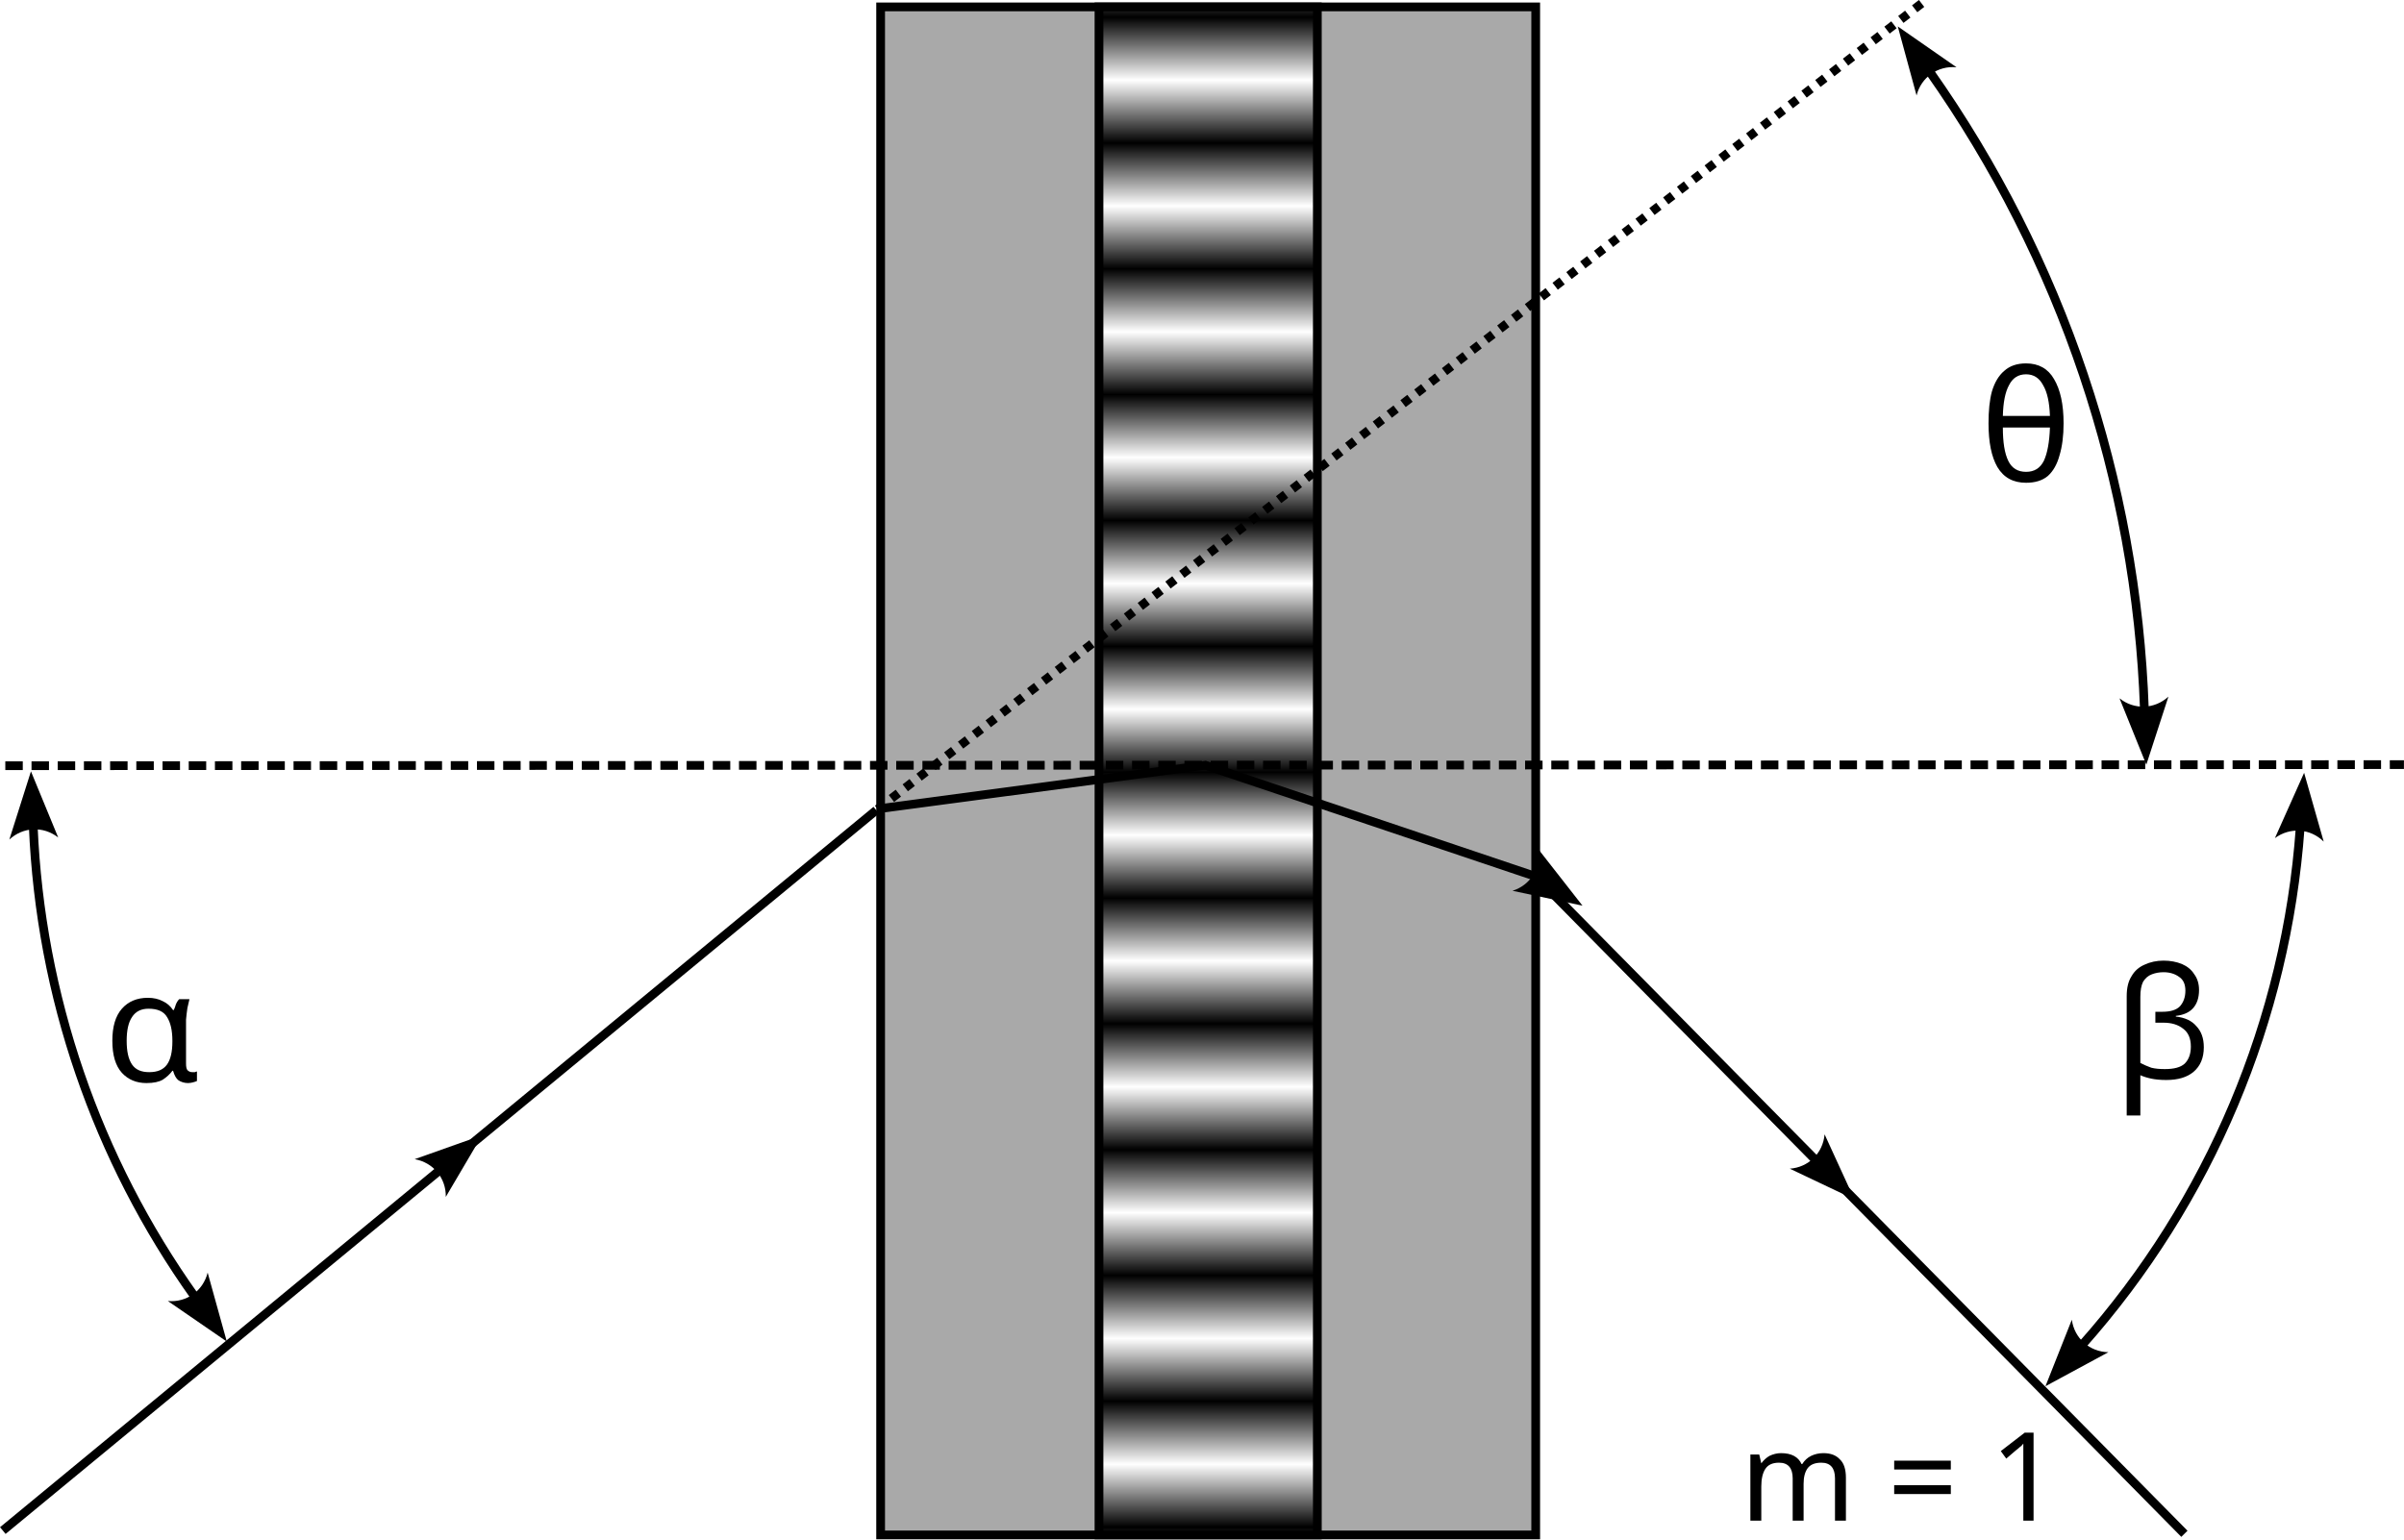
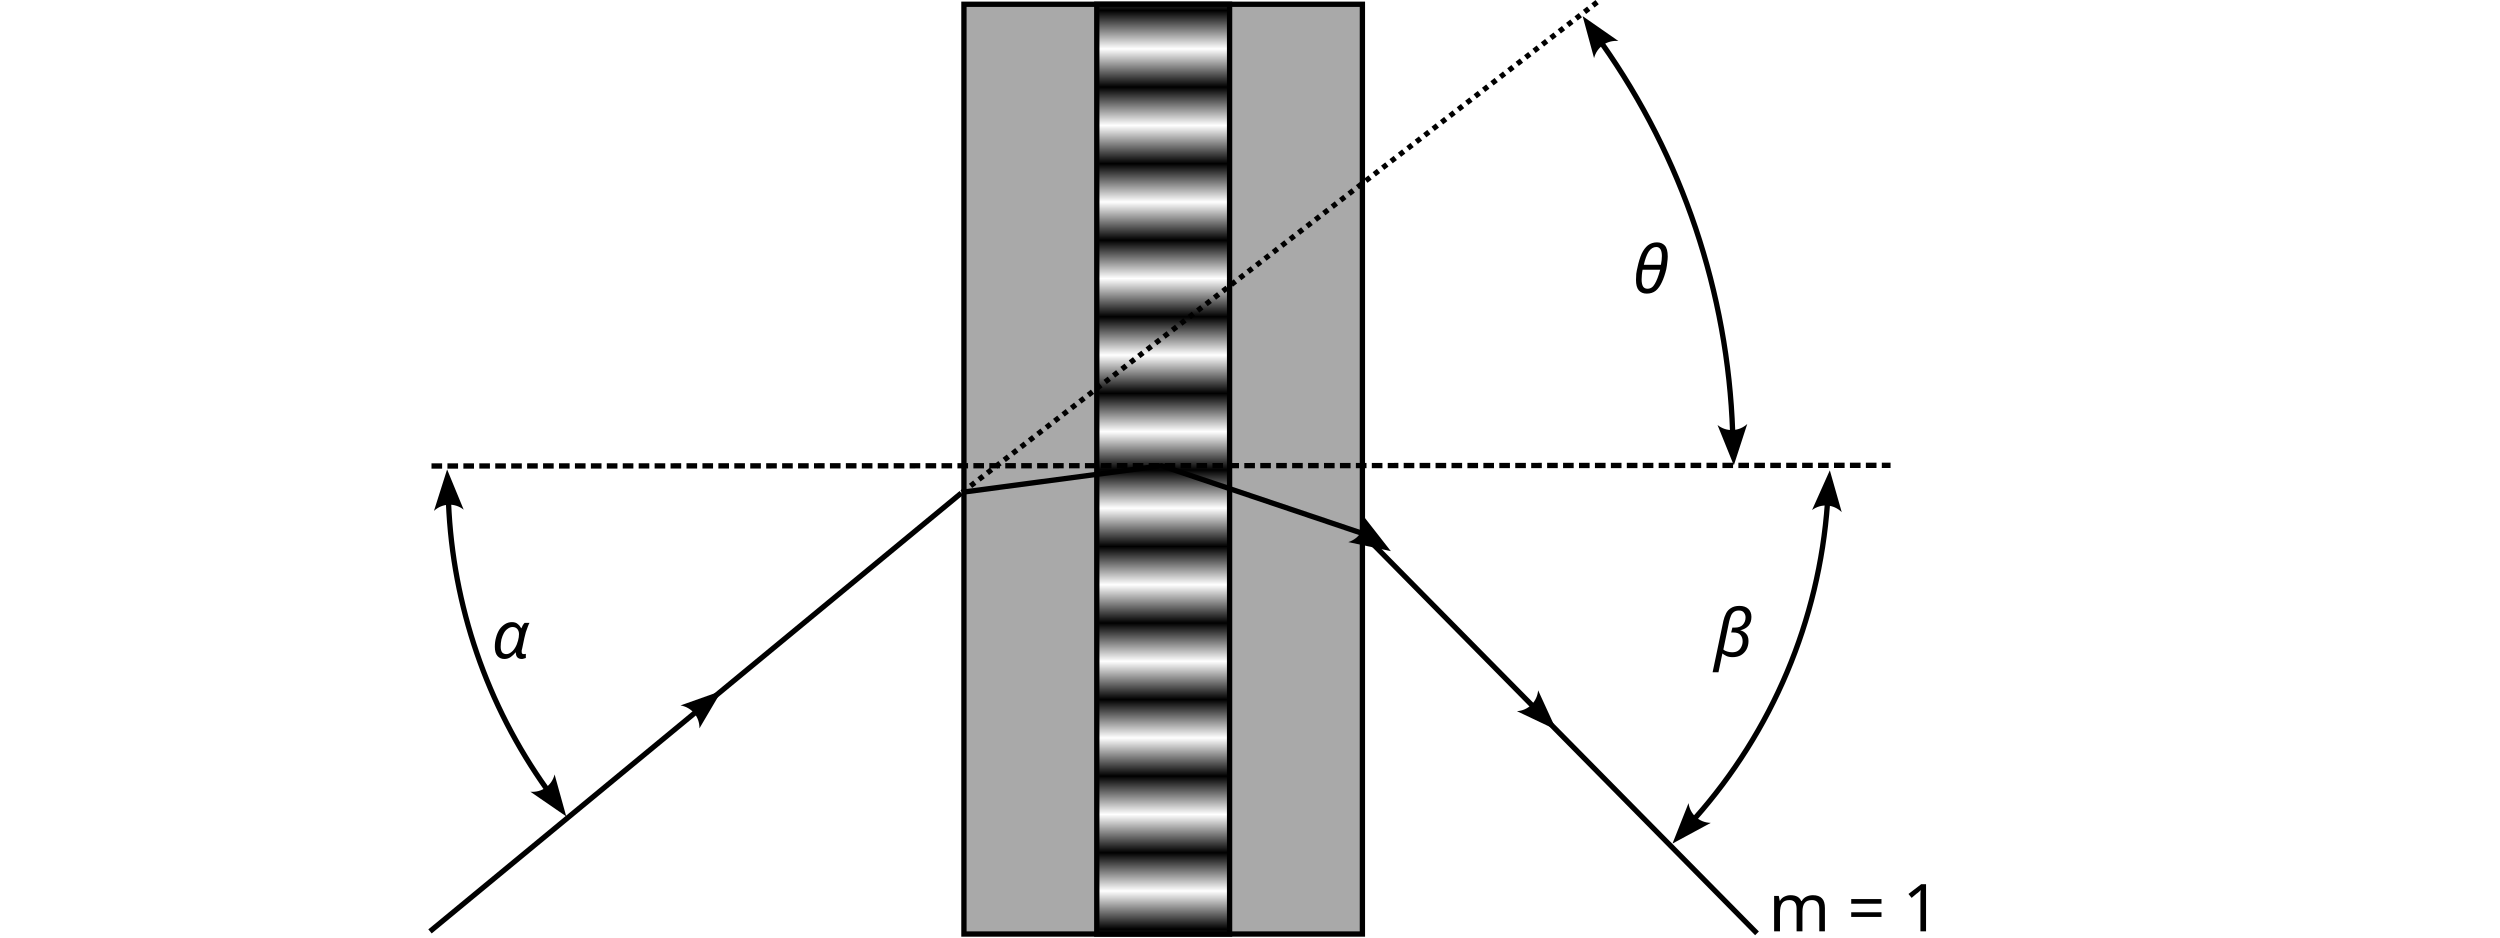
- <svg xmlns="http://www.w3.org/2000/svg" xmlns:xlink="http://www.w3.org/1999/xlink" width="5.505cm" height="3.526cm" viewBox="0 0 55.045 35.258" version="1.1" id="svg510">
+ <svg xmlns="http://www.w3.org/2000/svg" xmlns:xlink="http://www.w3.org/1999/xlink" width="160mm" height="60mm" viewBox="0 0 160 60" version="1.1" id="svg510">
  <defs id="defs507">
    <marker style="overflow:visible" id="marker13917" refX="0" refY="0" orient="auto-start-reverse" markerWidth="7.7" markerHeight="5.6" viewBox="0 0 7.7 5.6" preserveAspectRatio="xMidYMid">
      <path transform="scale(0.7)" d="M -2,-4 9,0 -2,4 c 2,-2.33 2,-5.66 0,-8 z" style="fill:context-stroke;fill-rule:evenodd;stroke:none" id="path13915" />
    </marker>
    <marker style="overflow:visible" id="marker13721" refX="0" refY="0" orient="auto-start-reverse" markerWidth="7.7" markerHeight="5.6" viewBox="0 0 7.7 5.6" preserveAspectRatio="xMidYMid">
      <path transform="scale(0.7)" d="M -2,-4 9,0 -2,4 c 2,-2.33 2,-5.66 0,-8 z" style="fill:context-stroke;fill-rule:evenodd;stroke:none" id="path13719" />
    </marker>
    <marker style="overflow:visible" id="marker11897" refX="0" refY="0" orient="auto-start-reverse" markerWidth="7.7" markerHeight="5.6" viewBox="0 0 7.7 5.6" preserveAspectRatio="xMidYMid">
      <path transform="scale(0.7)" d="M -2,-4 9,0 -2,4 c 2,-2.33 2,-5.66 0,-8 z" style="fill:context-stroke;fill-rule:evenodd;stroke:none" id="path11895" />
    </marker>
    <marker style="overflow:visible" id="marker11759" refX="0" refY="0" orient="auto-start-reverse" markerWidth="7.7" markerHeight="5.6" viewBox="0 0 7.7 5.6" preserveAspectRatio="xMidYMid">
      <path transform="scale(0.7)" d="M -2,-4 9,0 -2,4 c 2,-2.33 2,-5.66 0,-8 z" style="fill:context-stroke;fill-rule:evenodd;stroke:none" id="path11757" />
    </marker>
    <marker style="overflow:visible" id="marker9857" refX="0" refY="0" orient="auto-start-reverse" markerWidth="7.7" markerHeight="5.6" viewBox="0 0 7.7 5.6" preserveAspectRatio="xMidYMid">
      <path transform="scale(0.7)" d="M -2,-4 9,0 -2,4 c 2,-2.33 2,-5.66 0,-8 z" style="fill:context-stroke;fill-rule:evenodd;stroke:none" id="path9855" />
    </marker>
    <marker style="overflow:visible" id="marker9793" refX="0" refY="0" orient="auto-start-reverse" markerWidth="7.7" markerHeight="5.6" viewBox="0 0 7.7 5.6" preserveAspectRatio="xMidYMid">
      <path transform="scale(0.7)" d="M -2,-4 9,0 -2,4 c 2,-2.33 2,-5.66 0,-8 z" style="fill:context-stroke;fill-rule:evenodd;stroke:none" id="path9791" />
    </marker>
    <marker style="overflow:visible" id="marker8915" refX="0" refY="0" orient="auto-start-reverse" markerWidth="7.7" markerHeight="5.6" viewBox="0 0 7.7 5.6" preserveAspectRatio="xMidYMid">
      <path transform="scale(0.7)" d="M -2,-4 9,0 -2,4 c 2,-2.33 2,-5.66 0,-8 z" style="fill:context-stroke;fill-rule:evenodd;stroke:none" id="path8913" />
    </marker>
    <marker style="overflow:visible" id="Arrow2" refX="0" refY="0" orient="auto-start-reverse" markerWidth="7.7" markerHeight="5.6" viewBox="0 0 7.7 5.6" preserveAspectRatio="xMidYMid">
      <path transform="scale(0.7)" d="M -2,-4 9,0 -2,4 c 2,-2.33 2,-5.66 0,-8 z" style="fill:context-stroke;fill-rule:evenodd;stroke:none" id="arrow2L" />
    </marker>
    <linearGradient id="linearGradient3252">
      <stop style="stop-color:#ffffff;stop-opacity:1;" offset="0" id="stop3256" />
      <stop style="stop-color:#000000;stop-opacity:1;" offset="1" id="stop3258" />
    </linearGradient>
    <linearGradient id="linearGradient3252-1">
      <stop style="stop-color:#000000;stop-opacity:0;" offset="0" id="stop3250" />
      <stop style="stop-color:#000000;stop-opacity:1;" offset="1" id="stop3248" />
    </linearGradient>
-     <linearGradient xlink:href="#linearGradient3252" id="linearGradient3254" x1="50.007" y1="26.188" x2="50.007" y2="27.629" gradientUnits="userSpaceOnUse" spreadMethod="reflect" />
+     <linearGradient xlink:href="#linearGradient3252" id="linearGradient3254" x1="50.007" y1="26.188" x2="50.007" y2="27.629" gradientUnits="userSpaceOnUse" spreadMethod="reflect" gradientTransform="matrix(1.700134,0,0,1.700154,13.45296,-6.956283)" />
  </defs>
  <g id="layer1" transform="translate(-19.93636,-9.94212)">
-     <rect style="fill:#a9a9a9;fill-opacity:1;stroke:#000000;stroke-width:0.2" id="rect633" width="15" height="35" x="40.1" y="10.1" />
-     <rect style="fill:url(#linearGradient3254);fill-opacity:1;stroke:#000000;stroke-width:0.2" id="rect1189" width="5" height="35" x="45.1" y="10.1" />
-     <path style="fill:none;stroke:#000000;stroke-width:0.2;stroke-linecap:butt;stroke-linejoin:miter;stroke-dasharray:0.4, 0.2;stroke-dashoffset:0;stroke-opacity:1" d="M 20.057,27.481 74.981,27.456" id="path5634" />
-     <path style="fill:none;stroke:#000000;stroke-width:0.2;stroke-linecap:butt;stroke-linejoin:miter;stroke-dasharray:none;stroke-opacity:1;marker-mid:url(#marker13721)" d="M 20,45 30.003,36.747 40,28.5" id="path6362" />
-     <path style="fill:none;stroke:#000000;stroke-width:0.2;stroke-linecap:butt;stroke-linejoin:miter;stroke-dasharray:none;stroke-opacity:1;marker-mid:url(#marker13917)" d="m 47.514,27.463 7.589,2.556 6.41,6.498 8.441,8.557" id="path7186" />
-     <path style="fill:none;stroke:#000000;stroke-width:0.2;stroke-dasharray:none;stroke-dashoffset:0;marker-start:url(#Arrow2);marker-end:url(#marker8915)" id="path8692" d="M 24.397,39.645 A 20,20 0 0 1 20.697,28.869" />
-     <path style="fill:none;stroke:#000000;stroke-width:0.2;stroke-dasharray:none;stroke-dashoffset:0;marker-start:url(#marker9793);marker-end:url(#marker9857)" id="path9789" d="M 72.605,28.9 A 20,20 0 0 1 67.609,40.752" />
-     <text xml:space="preserve" style="font-size:3.528px;line-height:1.25;font-family:cmr10;-inkscape-font-specification:cmr10;stroke-width:0.265" x="22.322" y="34.718" id="text10817">
-       <tspan id="tspan10815" style="stroke-width:0.265" x="22.322" y="34.718">α</tspan>
+     <rect style="fill:#a9a9a9;fill-opacity:1;stroke:#000000;stroke-width:0.34" id="rect633" width="25.502" height="59.505" x="81.628" y="10.215" />
+     <rect style="fill:url(#linearGradient3254);fill-opacity:1;stroke:#000000;stroke-width:0.34" id="rect1189" width="8.501" height="59.505" x="90.129" y="10.215" />
+     <path style="fill:none;stroke:#000000;stroke-width:0.34;stroke-linecap:butt;stroke-linejoin:miter;stroke-dasharray:0.68, 0.34;stroke-dashoffset:0;stroke-opacity:1" d="m 47.552,39.766 93.38,-0.043" id="path5634" />
+     <path style="fill:none;stroke:#000000;stroke-width:0.34;stroke-linecap:butt;stroke-linejoin:miter;stroke-dasharray:none;stroke-opacity:1;marker-mid:url(#marker13721)" d="M 47.456,69.551 64.462,55.52 81.458,41.498" id="path6362" />
+     <path style="fill:none;stroke:#000000;stroke-width:0.34;stroke-linecap:butt;stroke-linejoin:miter;stroke-dasharray:none;stroke-opacity:1;marker-mid:url(#marker13917)" d="m 94.233,39.735 12.902,4.346 10.898,11.048 14.351,14.548" id="path7186" />
+     <path style="fill:none;stroke:#000000;stroke-width:0.34;stroke-dasharray:none;stroke-dashoffset:0;marker-start:url(#Arrow2);marker-end:url(#marker8915)" id="path8692" d="M 54.932,60.447 A 34.003,34.003 0 0 1 48.641,42.125" />
+     <path style="fill:none;stroke:#000000;stroke-width:0.34;stroke-dasharray:none;stroke-dashoffset:0;marker-start:url(#marker9793);marker-end:url(#marker9857)" id="path9789" d="M 136.892,42.178 A 34.003,34.003 0 0 1 128.398,62.329" />
+     <text xml:space="preserve" style="font-size:4.233px;line-height:1.25;font-family:'CMU Serif';-inkscape-font-specification:'CMU Serif Medium Italic';stroke-width:0.45;font-weight:500;font-style:italic;font-stretch:normal;font-variant:normal" x="51.403" y="52.07" id="text10817">
+       <tspan id="tspan10815" style="stroke-width:0.45;font-size:4.233px;-inkscape-font-specification:'CMU Serif Medium Italic';font-family:'CMU Serif';font-weight:500;font-style:italic;font-stretch:normal;font-variant:normal" x="51.403" y="52.07">α</tspan>
    </text>
-     <text xml:space="preserve" style="font-size:3.528px;line-height:1.25;font-family:cmr10;-inkscape-font-specification:cmr10;stroke-width:0.265" x="68.337" y="34.651" id="text11645">
-       <tspan id="tspan11643" style="stroke-width:0.265" x="68.337" y="34.651">β</tspan>
+     <text xml:space="preserve" style="font-size:4.233px;line-height:1.25;font-family:'CMU Serif';-inkscape-font-specification:'CMU Serif Medium Italic';stroke-width:0.45;font-weight:500;font-style:italic;font-stretch:normal;font-variant:normal" x="129.636" y="51.955" id="text11645">
+       <tspan id="tspan11643" style="stroke-width:0.45;font-size:4.233px;-inkscape-font-specification:'CMU Serif Medium Italic';font-family:'CMU Serif';font-weight:500;font-style:italic;font-stretch:normal;font-variant:normal" x="129.636" y="51.955">β</tspan>
    </text>
-     <text xml:space="preserve" style="font-size:2.822px;line-height:1.25;font-family:cmr10;-inkscape-font-specification:cmr10;stroke-width:0.265" x="59.783" y="44.774" id="text11649">
-       <tspan id="tspan11647" style="font-size:2.822px;stroke-width:0.265" x="59.783" y="44.774">m = 1</tspan>
+     <text xml:space="preserve" style="font-size:4.233px;line-height:1.25;font-family:'CMU Serif';-inkscape-font-specification:'CMU Serif';stroke-width:0.45" x="133.121" y="69.55" id="text11649">
+       <tspan id="tspan11647" style="stroke-width:0.45;font-size:4.233px" x="133.121" y="69.55">m = 1</tspan>
    </text>
-     <path style="fill:none;stroke:#000000;stroke-width:0.2;stroke-linecap:butt;stroke-linejoin:miter;stroke-dasharray:0.2, 0.2;stroke-dashoffset:0;stroke-opacity:1" d="M 63.936,10.021 40,28.5" id="path11653" />
-     <path style="fill:none;stroke:#000000;stroke-width:0.2;stroke-dasharray:none;stroke-dashoffset:0;marker-start:url(#marker11759);marker-end:url(#marker11897)" id="path11655" d="m 64.117,11.577 a 27,27 0 0 1 4.921,14.621" />
-     <text xml:space="preserve" style="font-size:3.528px;line-height:1.25;font-family:cmr10;-inkscape-font-specification:cmr10;stroke-width:0.265" x="65.28" y="20.966" id="text12881">
-       <tspan id="tspan12879" style="stroke-width:0.265" x="65.28" y="20.966">θ</tspan>
+     <path style="fill:none;stroke:#000000;stroke-width:0.34;stroke-linecap:butt;stroke-linejoin:miter;stroke-dasharray:0.34, 0.34;stroke-dashoffset:0;stroke-opacity:1" d="M 122.153,10.081 81.458,41.498" id="path11653" />
+     <path style="fill:none;stroke:#000000;stroke-width:0.34;stroke-dasharray:none;stroke-dashoffset:0;marker-start:url(#marker11759);marker-end:url(#marker11897)" id="path11655" d="m 122.46,12.726 a 45.904,45.904 0 0 1 8.366,24.859" />
+     <text xml:space="preserve" style="font-size:4.233px;line-height:1.25;font-family:'CMU Serif';-inkscape-font-specification:'CMU Serif Medium Italic';stroke-width:0.45;font-weight:500;font-style:italic;font-stretch:normal;font-variant:normal" x="124.439" y="28.689" id="text12881">
+       <tspan id="tspan12879" style="stroke-width:0.45;font-size:4.233px;-inkscape-font-specification:'CMU Serif Medium Italic';font-family:'CMU Serif';font-weight:500;font-style:italic;font-stretch:normal;font-variant:normal" x="124.439" y="28.689">θ</tspan>
    </text>
-     <path style="fill:none;stroke:#000000;stroke-width:0.2;stroke-linecap:butt;stroke-linejoin:miter;stroke-dasharray:none;stroke-opacity:1" d="m 40.095,28.461 7.467,-0.994" id="path12919" />
-     <text xml:space="preserve" style="font-size:3.528px;line-height:1.25;font-family:cmr10;-inkscape-font-specification:cmr10;stroke-width:0.265" x="30.203" y="15.72" id="text15003">
-       <tspan id="tspan15001" style="stroke-width:0.265" x="30.203" y="15.72" />
+     <path style="fill:none;stroke:#000000;stroke-width:0.34;stroke-linecap:butt;stroke-linejoin:miter;stroke-dasharray:none;stroke-opacity:1" d="m 81.62,41.431 12.695,-1.689" id="path12919" />
+     <text xml:space="preserve" style="font-size:5.998px;line-height:1.25;font-family:'CMU Serif';-inkscape-font-specification:'CMU Serif';stroke-width:0.45" x="-24.417" y="19.77" id="text15003">
+       <tspan id="tspan15001" style="stroke-width:0.45" x="-24.417" y="19.77" />
    </text>
  </g>
</svg>
